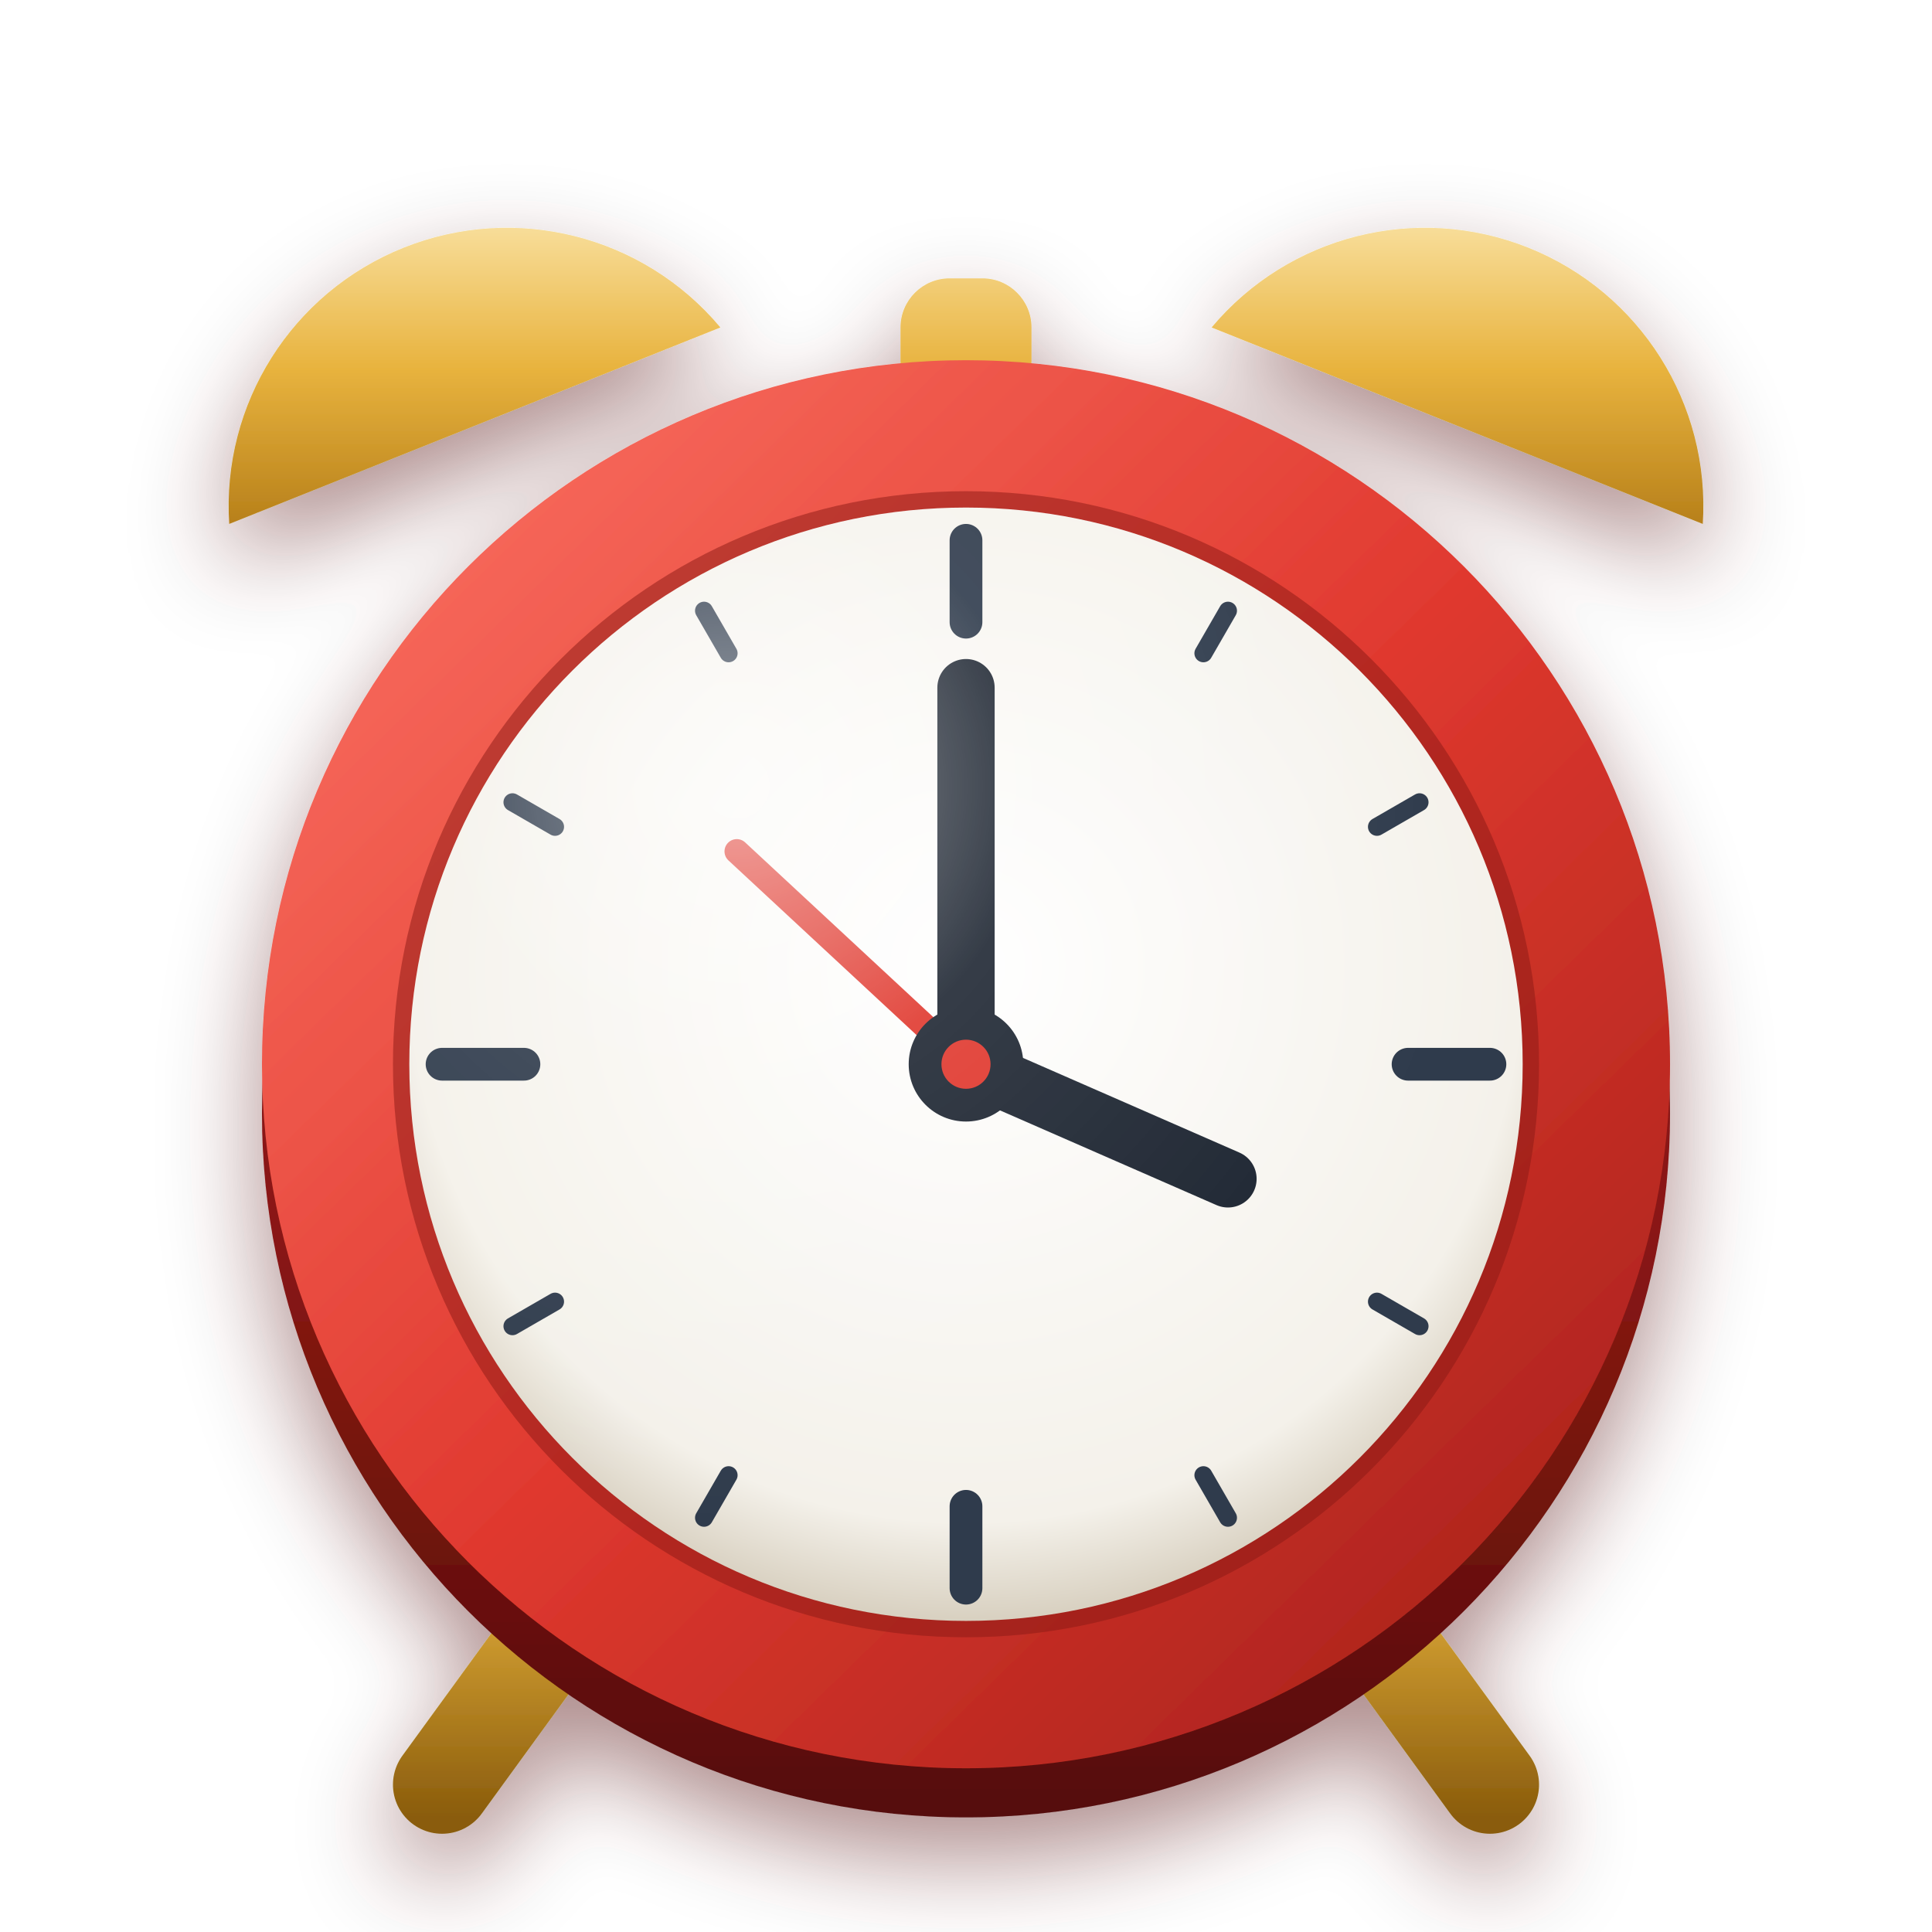
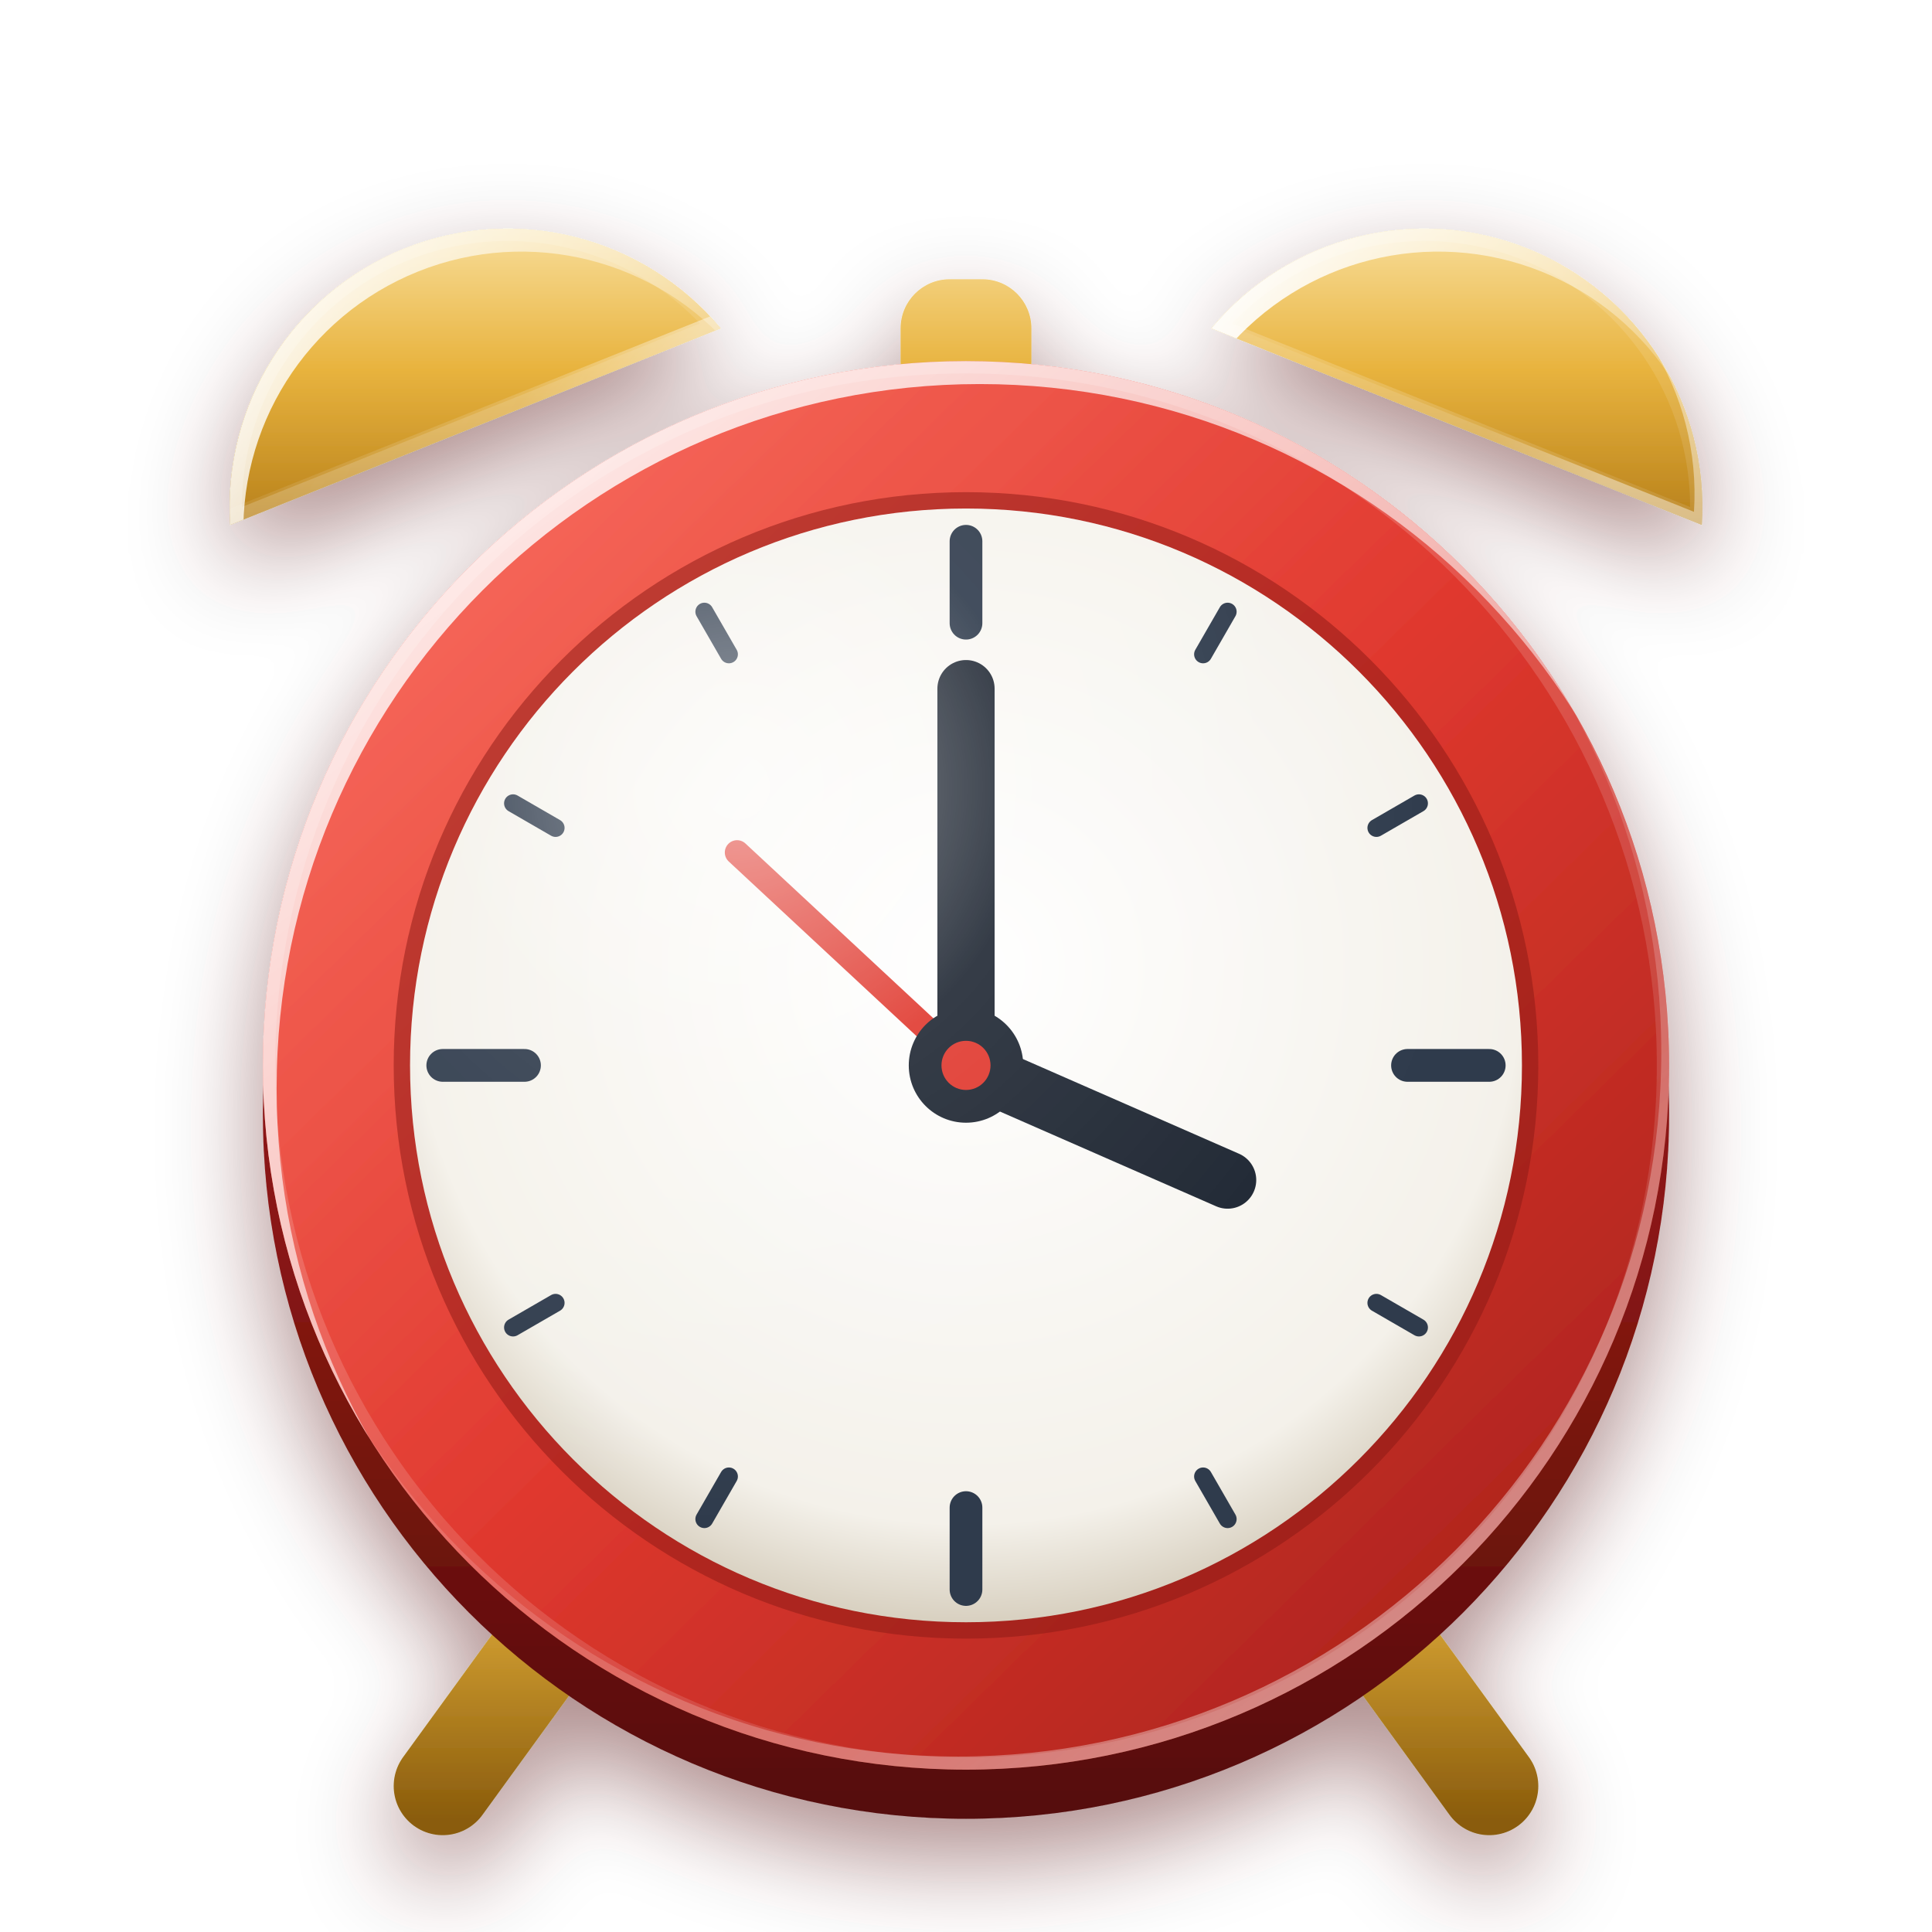
- <svg xmlns="http://www.w3.org/2000/svg" width="236" height="236" viewBox="0 0 236 236" fill="none">
+ <svg xmlns="http://www.w3.org/2000/svg" width="236" height="236" viewBox="-0.154 -0.098 236.308 235.922" preserveAspectRatio="none">
  <defs>
-     <linearGradient id="ck_body" x1="30" y1="40" x2="206" y2="220" gradientUnits="userSpaceOnUse">
-       <stop offset="0" stop-color="#ff7a6b" />
-       <stop offset="0.5" stop-color="#e0392f" />
-       <stop offset="1" stop-color="#9c1d17" />
-     </linearGradient>
-     <linearGradient id="ck_side" x1="0" y1="150" x2="0" y2="226" gradientUnits="userSpaceOnUse">
-       <stop offset="0" stop-color="#8a1813" />
-       <stop offset="1" stop-color="#520c09" />
-     </linearGradient>
-     <linearGradient id="ck_bell" x1="0" y1="20" x2="0" y2="70" gradientUnits="userSpaceOnUse">
-       <stop offset="0" stop-color="#fff0c2" />
-       <stop offset="0.5" stop-color="#e8b33e" />
-       <stop offset="1" stop-color="#a8700f" />
-     </linearGradient>
-     <radialGradient id="ck_face" cx="118" cy="118" r="80" gradientUnits="userSpaceOnUse">
-       <stop offset="0" stop-color="#ffffff" />
-       <stop offset="0.85" stop-color="#f4f1ea" />
-       <stop offset="1" stop-color="#d8d0c0" />
-     </radialGradient>
-     <linearGradient id="ck_leg" x1="0" y1="190" x2="0" y2="222" gradientUnits="userSpaceOnUse">
-       <stop offset="0" stop-color="#e8b33e" />
-       <stop offset="1" stop-color="#8a5c0c" />
-     </linearGradient>
-     <radialGradient id="ck_glass" cx="90" cy="96" r="90" gradientUnits="userSpaceOnUse">
-       <stop offset="0" stop-color="white" stop-opacity="0.55" />
-       <stop offset="0.4" stop-color="white" stop-opacity="0.1" />
-       <stop offset="1" stop-color="white" stop-opacity="0" />
-     </radialGradient>
-     <filter id="ckshadow" x="-20" y="-20" width="276" height="276" filterUnits="userSpaceOnUse" color-interpolation-filters="sRGB">
+     <filter id="shadow1" x="-20" y="-20" width="276" height="276" filterUnits="userSpaceOnUse" color-interpolation-filters="sRGB">
      <feDropShadow dx="0" dy="5" stdDeviation="6" flood-color="#4c0d08" flood-opacity="0.45" />
    </filter>
  </defs>
-   <g filter="url(#ckshadow)">
-     <path d="M70 196l-16 22" stroke="url(#ck_leg)" stroke-width="12" stroke-linecap="round" />
-     <path d="M166 196l16 22" stroke="url(#ck_leg)" stroke-width="12" stroke-linecap="round" />
-     <path d="M28 64a34 34 0 0 1 60-24z" fill="url(#ck_bell)" />
-     <path d="M208 64a34 34 0 0 0-60-24z" fill="url(#ck_bell)" />
-     <rect x="110" y="34" width="16" height="16" rx="6" fill="url(#ck_bell)" />
-     <circle cx="118" cy="136" r="86" fill="url(#ck_side)" />
-     <circle cx="118" cy="130" r="86" fill="url(#ck_body)" />
-   </g>
-   <circle cx="118" cy="130" r="70" fill="#8a1813" opacity="0.5" />
-   <circle cx="118" cy="130" r="68" fill="url(#ck_face)" />
-   <line x1="172.0" y1="130.0" x2="182.0" y2="130.0" stroke="#2f3b4c" stroke-width="4" stroke-linecap="round" />
-   <line x1="168.2" y1="159.0" x2="173.4" y2="162.0" stroke="#2f3b4c" stroke-width="2.2" stroke-linecap="round" />
-   <line x1="147.0" y1="180.2" x2="150.0" y2="185.4" stroke="#2f3b4c" stroke-width="2.2" stroke-linecap="round" />
-   <line x1="118.0" y1="184.0" x2="118.0" y2="194.0" stroke="#2f3b4c" stroke-width="4" stroke-linecap="round" />
-   <line x1="89.0" y1="180.2" x2="86.0" y2="185.4" stroke="#2f3b4c" stroke-width="2.2" stroke-linecap="round" />
-   <line x1="67.8" y1="159.0" x2="62.6" y2="162.0" stroke="#2f3b4c" stroke-width="2.2" stroke-linecap="round" />
-   <line x1="64.0" y1="130.0" x2="54.0" y2="130.0" stroke="#2f3b4c" stroke-width="4" stroke-linecap="round" />
-   <line x1="67.8" y1="101.0" x2="62.6" y2="98.0" stroke="#2f3b4c" stroke-width="2.2" stroke-linecap="round" />
-   <line x1="89.0" y1="79.8" x2="86.0" y2="74.6" stroke="#2f3b4c" stroke-width="2.2" stroke-linecap="round" />
-   <line x1="118.0" y1="76.0" x2="118.0" y2="66.0" stroke="#2f3b4c" stroke-width="4" stroke-linecap="round" />
-   <line x1="147.0" y1="79.8" x2="150.0" y2="74.6" stroke="#2f3b4c" stroke-width="2.2" stroke-linecap="round" />
-   <line x1="168.2" y1="101.0" x2="173.4" y2="98.0" stroke="#2f3b4c" stroke-width="2.2" stroke-linecap="round" />
-   <path d="M118 130L118 84" stroke="#1f2733" stroke-width="7" stroke-linecap="round" />
-   <path d="M118 130L150 144" stroke="#1f2733" stroke-width="7" stroke-linecap="round" />
-   <path d="M118 130L90 104" stroke="#e0392f" stroke-width="3" stroke-linecap="round" />
-   <circle cx="118" cy="130" r="7" fill="#1f2733" />
-   <circle cx="118" cy="130" r="3" fill="#e0392f" />
-   <circle cx="118" cy="130" r="68" fill="url(#ck_glass)" />
+   <g filter="url(#shadow1)">
+     <g fill="none">
+       <defs>
+         <linearGradient id="l2-ck_leg" x1="0" y1="190" x2="0" y2="222" gradientUnits="userSpaceOnUse">
+           <stop offset="0" stop-color="#e8b33e" />
+           <stop offset="1" stop-color="#8a5c0c" />
+         </linearGradient>
+       </defs>
+       <path d="M70 196l-16 22" stroke="url(#l2-ck_leg)" stroke-width="12" stroke-linecap="round" />
+     </g>
+     <g fill="none">
+       <defs>
+         <linearGradient id="l3-ck_leg" x1="0" y1="190" x2="0" y2="222" gradientUnits="userSpaceOnUse">
+           <stop offset="0" stop-color="#e8b33e" />
+           <stop offset="1" stop-color="#8a5c0c" />
+         </linearGradient>
+       </defs>
+       <path d="M166 196l16 22" stroke="url(#l3-ck_leg)" stroke-width="12" stroke-linecap="round" />
+     </g>
+     <g fill="none">
+       <defs>
+         <linearGradient id="l4-ck_bell" x1="0" y1="20" x2="0" y2="70" gradientUnits="userSpaceOnUse">
+           <stop offset="0" stop-color="#fff0c2" />
+           <stop offset="0.5" stop-color="#e8b33e" />
+           <stop offset="1" stop-color="#a8700f" />
+         </linearGradient>
+       </defs>
+       <path d="M28 64a34 34 0 0 1 60-24z" fill="url(#l4-ck_bell)" />
+     </g>
+     <defs>
+       <clipPath id="rim5">
+         <path d="M28 64a34 34 0 0 1 60-24z" clip-rule="nonzero" />
+       </clipPath>
+       <linearGradient id="rim5g0" x1="28" y1="40" x2="73" y2="64" gradientUnits="userSpaceOnUse">
+         <stop offset="0" stop-color="#ffffff" stop-opacity="0.200" />
+         <stop offset="1" stop-color="#ffffff" stop-opacity="0.100" />
+       </linearGradient>
+       <linearGradient id="rim5g1" x1="28" y1="40" x2="73" y2="64" gradientUnits="userSpaceOnUse">
+         <stop offset="0" stop-color="#ffffff" stop-opacity="0.950" />
+         <stop offset="0.45" stop-color="#ffffff" stop-opacity="0.600" />
+         <stop offset="1" stop-color="#ffffff" stop-opacity="0.250" />
+       </linearGradient>
+       <linearGradient id="rim5g2" x1="28" y1="40" x2="73" y2="64" gradientUnits="userSpaceOnUse">
+         <stop offset="0" stop-color="#ffffff" stop-opacity="0.050" />
+         <stop offset="0.7" stop-color="#ffffff" stop-opacity="0.150" />
+         <stop offset="1" stop-color="#ffffff" stop-opacity="0.420" />
+       </linearGradient>
+     </defs>
+     <g clip-path="url(#rim5)">
+       <path d="M28 64a34 34 0 0 1 60-24z" fill="none" stroke="url(#rim5g0)" stroke-width="3" />
+       <path d="M28 64a34 34 0 0 1 60-24zM29.68 66.8 a34 34 0 0 1 60 -24 z" fill="url(#rim5g1)" fill-rule="evenodd" />
+       <path d="M28 64a34 34 0 0 1 60-24zM27.04 62.4 a34 34 0 0 1 60 -24 z" fill="url(#rim5g2)" fill-rule="evenodd" />
+     </g>
+     <g fill="none">
+       <defs>
+         <linearGradient id="l6-ck_bell" x1="0" y1="20" x2="0" y2="70" gradientUnits="userSpaceOnUse">
+           <stop offset="0" stop-color="#fff0c2" />
+           <stop offset="0.5" stop-color="#e8b33e" />
+           <stop offset="1" stop-color="#a8700f" />
+         </linearGradient>
+       </defs>
+       <path d="M208 64a34 34 0 0 0-60-24z" fill="url(#l6-ck_bell)" />
+     </g>
+     <defs>
+       <clipPath id="rim7">
+         <path d="M208 64a34 34 0 0 0-60-24z" clip-rule="nonzero" />
+       </clipPath>
+       <linearGradient id="rim7g0" x1="148" y1="40" x2="193" y2="64" gradientUnits="userSpaceOnUse">
+         <stop offset="0" stop-color="#ffffff" stop-opacity="0.200" />
+         <stop offset="1" stop-color="#ffffff" stop-opacity="0.100" />
+       </linearGradient>
+       <linearGradient id="rim7g1" x1="148" y1="40" x2="193" y2="64" gradientUnits="userSpaceOnUse">
+         <stop offset="0" stop-color="#ffffff" stop-opacity="0.950" />
+         <stop offset="0.45" stop-color="#ffffff" stop-opacity="0.600" />
+         <stop offset="1" stop-color="#ffffff" stop-opacity="0.250" />
+       </linearGradient>
+       <linearGradient id="rim7g2" x1="148" y1="40" x2="193" y2="64" gradientUnits="userSpaceOnUse">
+         <stop offset="0" stop-color="#ffffff" stop-opacity="0.050" />
+         <stop offset="0.7" stop-color="#ffffff" stop-opacity="0.150" />
+         <stop offset="1" stop-color="#ffffff" stop-opacity="0.420" />
+       </linearGradient>
+     </defs>
+     <g clip-path="url(#rim7)">
+       <path d="M208 64a34 34 0 0 0-60-24z" fill="none" stroke="url(#rim7g0)" stroke-width="3" />
+       <path d="M208 64a34 34 0 0 0-60-24zM209.68 66.8 a34 34 0 0 0 -60 -24 z" fill="url(#rim7g1)" fill-rule="evenodd" />
+       <path d="M208 64a34 34 0 0 0-60-24zM207.04 62.4 a34 34 0 0 0 -60 -24 z" fill="url(#rim7g2)" fill-rule="evenodd" />
+     </g>
+     <g fill="none">
+       <defs>
+         <linearGradient id="l8-ck_bell" x1="0" y1="20" x2="0" y2="70" gradientUnits="userSpaceOnUse">
+           <stop offset="0" stop-color="#fff0c2" />
+           <stop offset="0.5" stop-color="#e8b33e" />
+           <stop offset="1" stop-color="#a8700f" />
+         </linearGradient>
+       </defs>
+       <rect x="110" y="34" width="16" height="16" rx="6" fill="url(#l8-ck_bell)" />
+     </g>
+     <g fill="none">
+       <defs>
+         <linearGradient id="l9-ck_side" x1="0" y1="150" x2="0" y2="226" gradientUnits="userSpaceOnUse">
+           <stop offset="0" stop-color="#8a1813" />
+           <stop offset="1" stop-color="#520c09" />
+         </linearGradient>
+       </defs>
+       <circle cx="118" cy="136" r="86" fill="url(#l9-ck_side)" />
+     </g>
+     <g fill="none">
+       <defs>
+         <linearGradient id="l10-ck_body" x1="30" y1="40" x2="206" y2="220" gradientUnits="userSpaceOnUse">
+           <stop offset="0" stop-color="#ff7a6b" />
+           <stop offset="0.5" stop-color="#e0392f" />
+           <stop offset="1" stop-color="#9c1d17" />
+         </linearGradient>
+       </defs>
+       <circle cx="118" cy="130" r="86" fill="url(#l10-ck_body)" />
+     </g>
+     <defs>
+       <clipPath id="rim11">
+         <path d="M32 130A86 86 0 1 0 204 130A86 86 0 1 0 32 130Z" clip-rule="nonzero" />
+       </clipPath>
+       <linearGradient id="rim11g0" x1="32" y1="44" x2="161" y2="216" gradientUnits="userSpaceOnUse">
+         <stop offset="0" stop-color="#ffffff" stop-opacity="0.200" />
+         <stop offset="1" stop-color="#ffffff" stop-opacity="0.100" />
+       </linearGradient>
+       <linearGradient id="rim11g1" x1="32" y1="44" x2="161" y2="216" gradientUnits="userSpaceOnUse">
+         <stop offset="0" stop-color="#ffffff" stop-opacity="0.950" />
+         <stop offset="0.45" stop-color="#ffffff" stop-opacity="0.600" />
+         <stop offset="1" stop-color="#ffffff" stop-opacity="0.250" />
+       </linearGradient>
+       <linearGradient id="rim11g2" x1="32" y1="44" x2="161" y2="216" gradientUnits="userSpaceOnUse">
+         <stop offset="0" stop-color="#ffffff" stop-opacity="0.050" />
+         <stop offset="0.7" stop-color="#ffffff" stop-opacity="0.150" />
+         <stop offset="1" stop-color="#ffffff" stop-opacity="0.420" />
+       </linearGradient>
+     </defs>
+     <g clip-path="url(#rim11)">
+       <path d="M32 130A86 86 0 1 0 204 130A86 86 0 1 0 32 130Z" fill="none" stroke="url(#rim11g0)" stroke-width="3" />
+       <path d="M32 130A86 86 0 1 0 204 130A86 86 0 1 0 32 130ZM33.68 132.8 A86 86 0 1 0 205.68 132.8 A86 86 0 1 0 33.68 132.8 Z" fill="url(#rim11g1)" fill-rule="evenodd" />
+       <path d="M32 130A86 86 0 1 0 204 130A86 86 0 1 0 32 130ZM31.04 128.4 A86 86 0 1 0 203.04 128.4 A86 86 0 1 0 31.04 128.4 Z" fill="url(#rim11g2)" fill-rule="evenodd" />
+     </g>
+   </g>
+   <g fill="none">
+     <circle cx="118" cy="130" r="70" fill="#8a1813" opacity="0.5" />
+   </g>
+   <g fill="none">
+     <defs>
+       <radialGradient id="l13-ck_face" cx="118" cy="118" r="80" gradientUnits="userSpaceOnUse">
+         <stop offset="0" stop-color="#ffffff" />
+         <stop offset="0.85" stop-color="#f4f1ea" />
+         <stop offset="1" stop-color="#d8d0c0" />
+       </radialGradient>
+     </defs>
+     <circle cx="118" cy="130" r="68" fill="url(#l13-ck_face)" />
+   </g>
+   <g fill="none">
+     <line x1="172.0" y1="130.0" x2="182.0" y2="130.0" stroke="#2f3b4c" stroke-width="4" stroke-linecap="round" />
+   </g>
+   <g fill="none">
+     <line x1="168.2" y1="159.0" x2="173.4" y2="162.0" stroke="#2f3b4c" stroke-width="2.2" stroke-linecap="round" />
+   </g>
+   <g fill="none">
+     <line x1="147.0" y1="180.2" x2="150.0" y2="185.4" stroke="#2f3b4c" stroke-width="2.2" stroke-linecap="round" />
+   </g>
+   <g fill="none">
+     <line x1="118.0" y1="184.0" x2="118.0" y2="194.0" stroke="#2f3b4c" stroke-width="4" stroke-linecap="round" />
+   </g>
+   <g fill="none">
+     <line x1="89.0" y1="180.2" x2="86.0" y2="185.4" stroke="#2f3b4c" stroke-width="2.2" stroke-linecap="round" />
+   </g>
+   <g fill="none">
+     <line x1="67.8" y1="159.0" x2="62.6" y2="162.0" stroke="#2f3b4c" stroke-width="2.2" stroke-linecap="round" />
+   </g>
+   <g fill="none">
+     <line x1="64.0" y1="130.0" x2="54.0" y2="130.0" stroke="#2f3b4c" stroke-width="4" stroke-linecap="round" />
+   </g>
+   <g fill="none">
+     <line x1="67.8" y1="101.0" x2="62.6" y2="98.0" stroke="#2f3b4c" stroke-width="2.2" stroke-linecap="round" />
+   </g>
+   <g fill="none">
+     <line x1="89.0" y1="79.8" x2="86.0" y2="74.6" stroke="#2f3b4c" stroke-width="2.2" stroke-linecap="round" />
+   </g>
+   <g fill="none">
+     <line x1="118.0" y1="76.0" x2="118.0" y2="66.0" stroke="#2f3b4c" stroke-width="4" stroke-linecap="round" />
+   </g>
+   <g fill="none">
+     <line x1="147.0" y1="79.8" x2="150.0" y2="74.6" stroke="#2f3b4c" stroke-width="2.2" stroke-linecap="round" />
+   </g>
+   <g fill="none">
+     <line x1="168.2" y1="101.0" x2="173.4" y2="98.0" stroke="#2f3b4c" stroke-width="2.2" stroke-linecap="round" />
+   </g>
+   <g fill="none">
+     <path d="M118 130L118 84" stroke="#1f2733" stroke-width="7" stroke-linecap="round" />
+   </g>
+   <g fill="none">
+     <path d="M118 130L150 144" stroke="#1f2733" stroke-width="7" stroke-linecap="round" />
+   </g>
+   <g fill="none">
+     <path d="M118 130L90 104" stroke="#e0392f" stroke-width="3" stroke-linecap="round" />
+   </g>
+   <g fill="none">
+     <circle cx="118" cy="130" r="7" fill="#1f2733" />
+   </g>
+   <g fill="none">
+     <circle cx="118" cy="130" r="3" fill="#e0392f" />
+   </g>
+   <g fill="none">
+     <defs>
+       <radialGradient id="l31-ck_glass" cx="90" cy="96" r="90" gradientUnits="userSpaceOnUse">
+         <stop offset="0" stop-color="white" stop-opacity="0.55" />
+         <stop offset="0.4" stop-color="white" stop-opacity="0.1" />
+         <stop offset="1" stop-color="white" stop-opacity="0" />
+       </radialGradient>
+     </defs>
+     <circle cx="118" cy="130" r="68" fill="url(#l31-ck_glass)" />
+   </g>
</svg>
